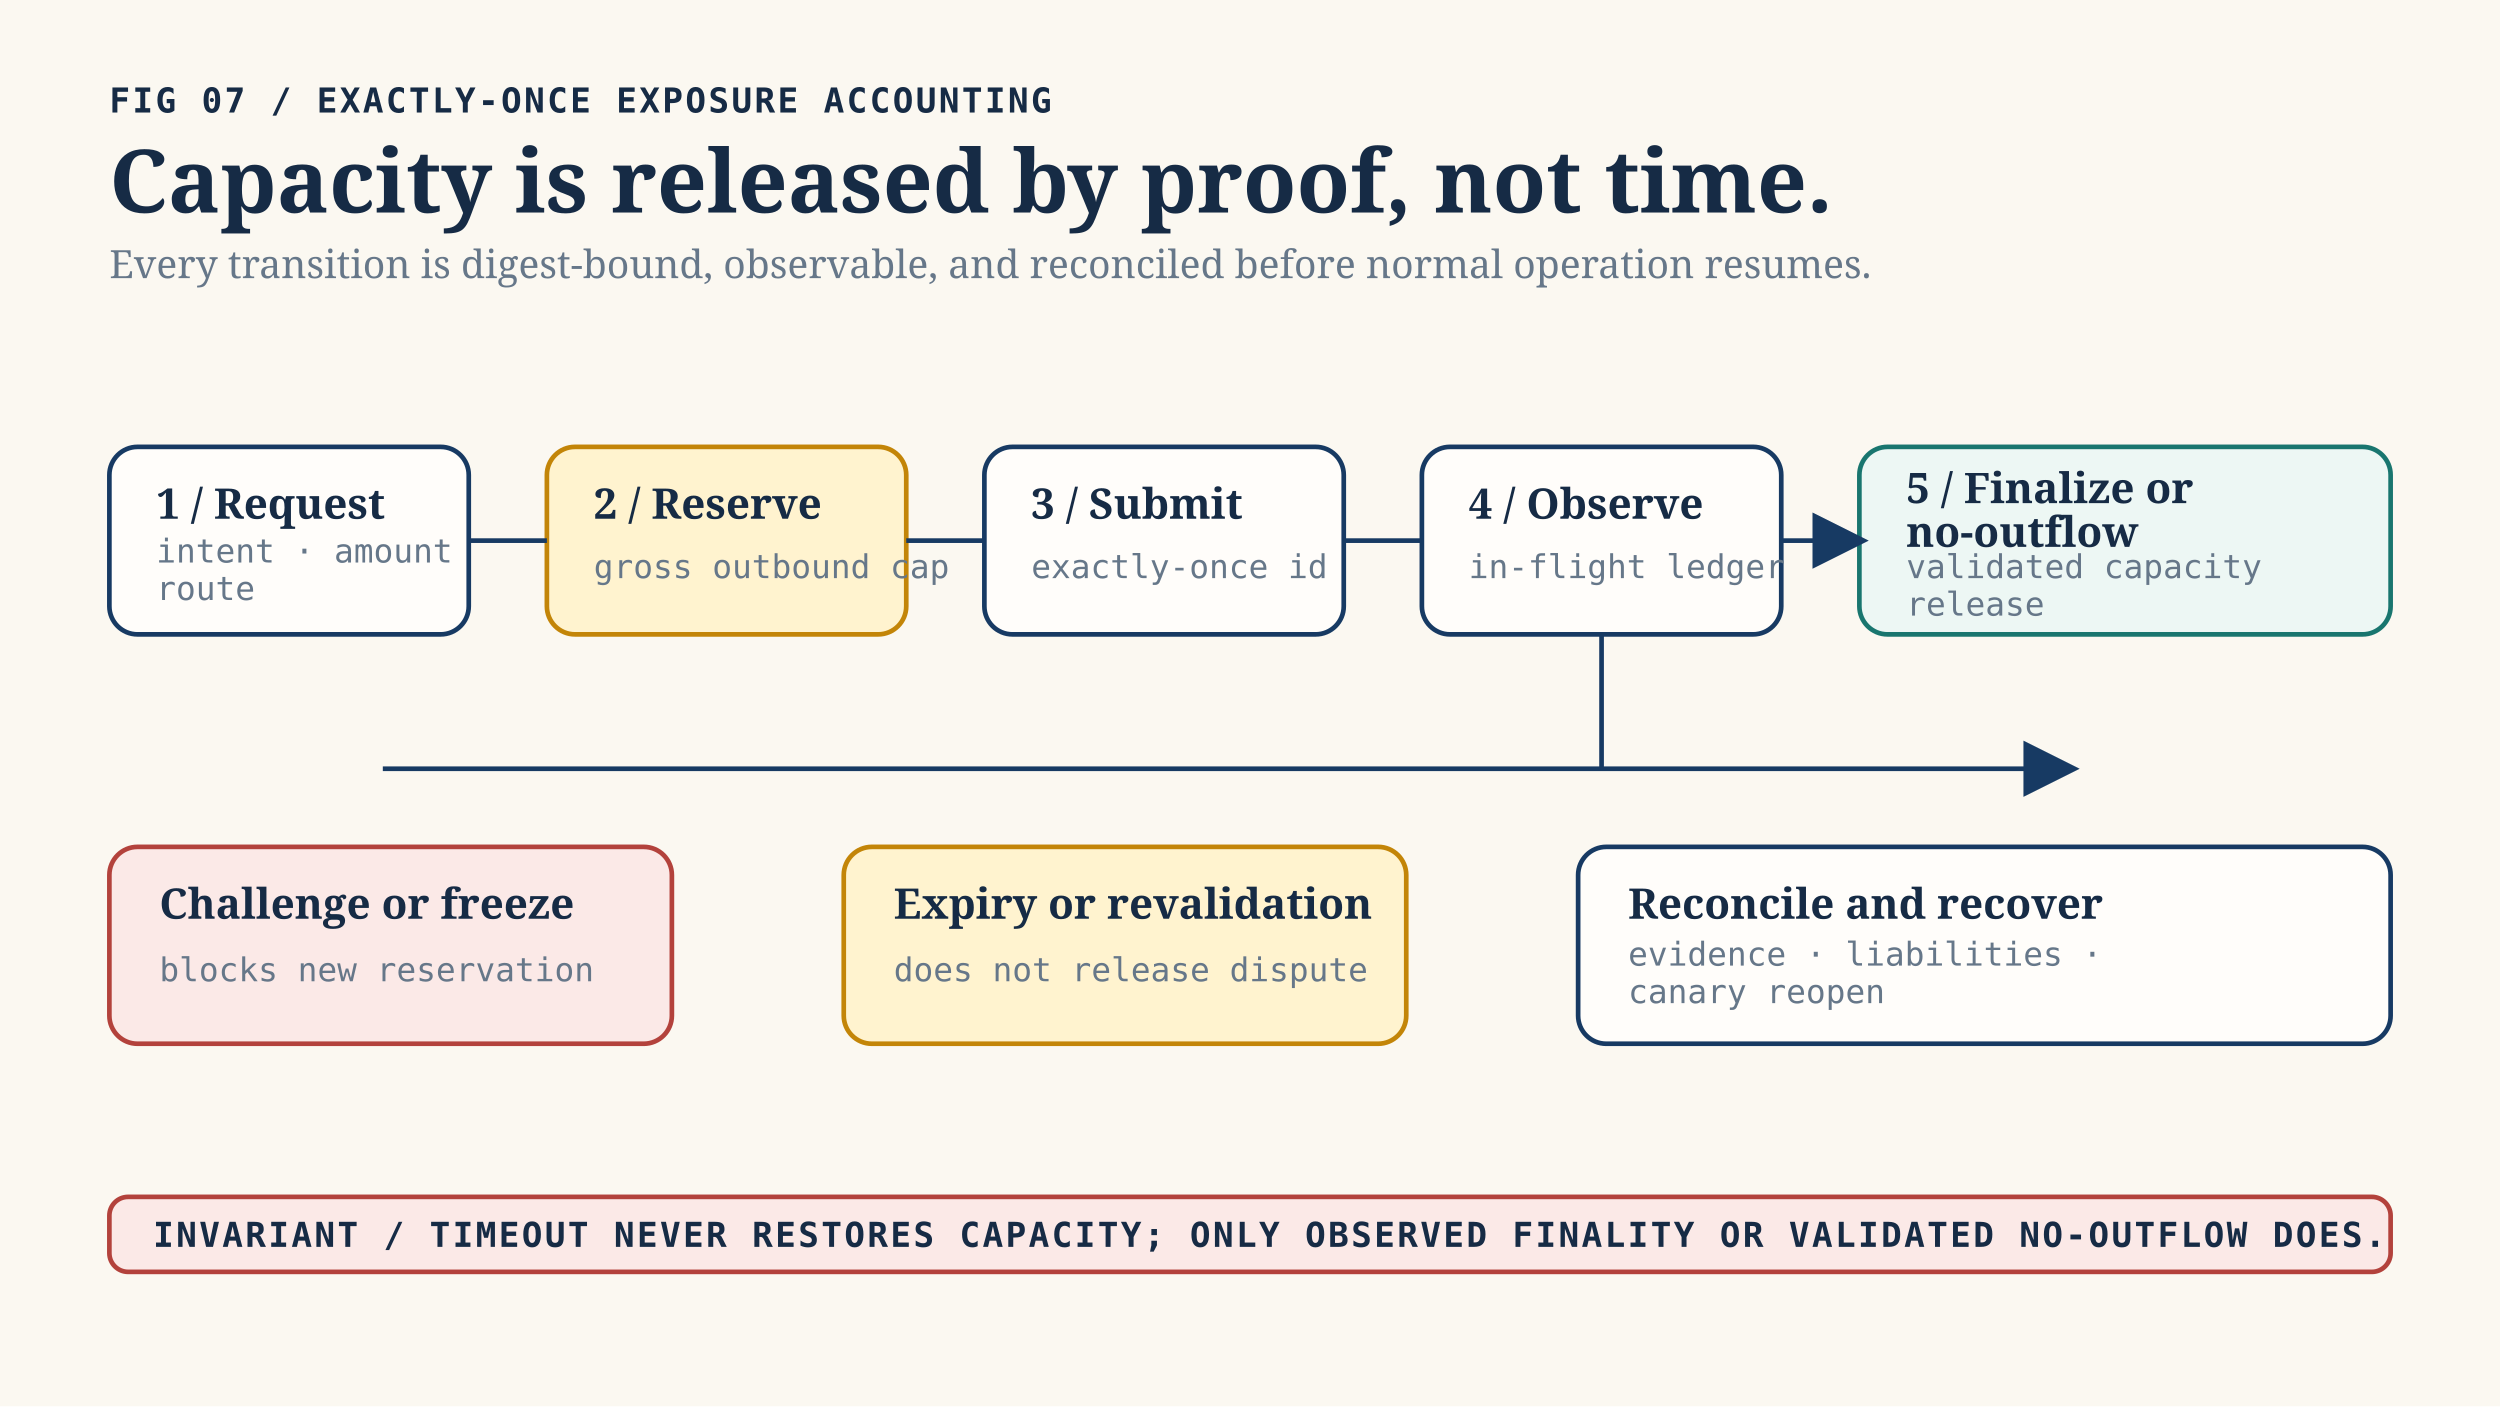
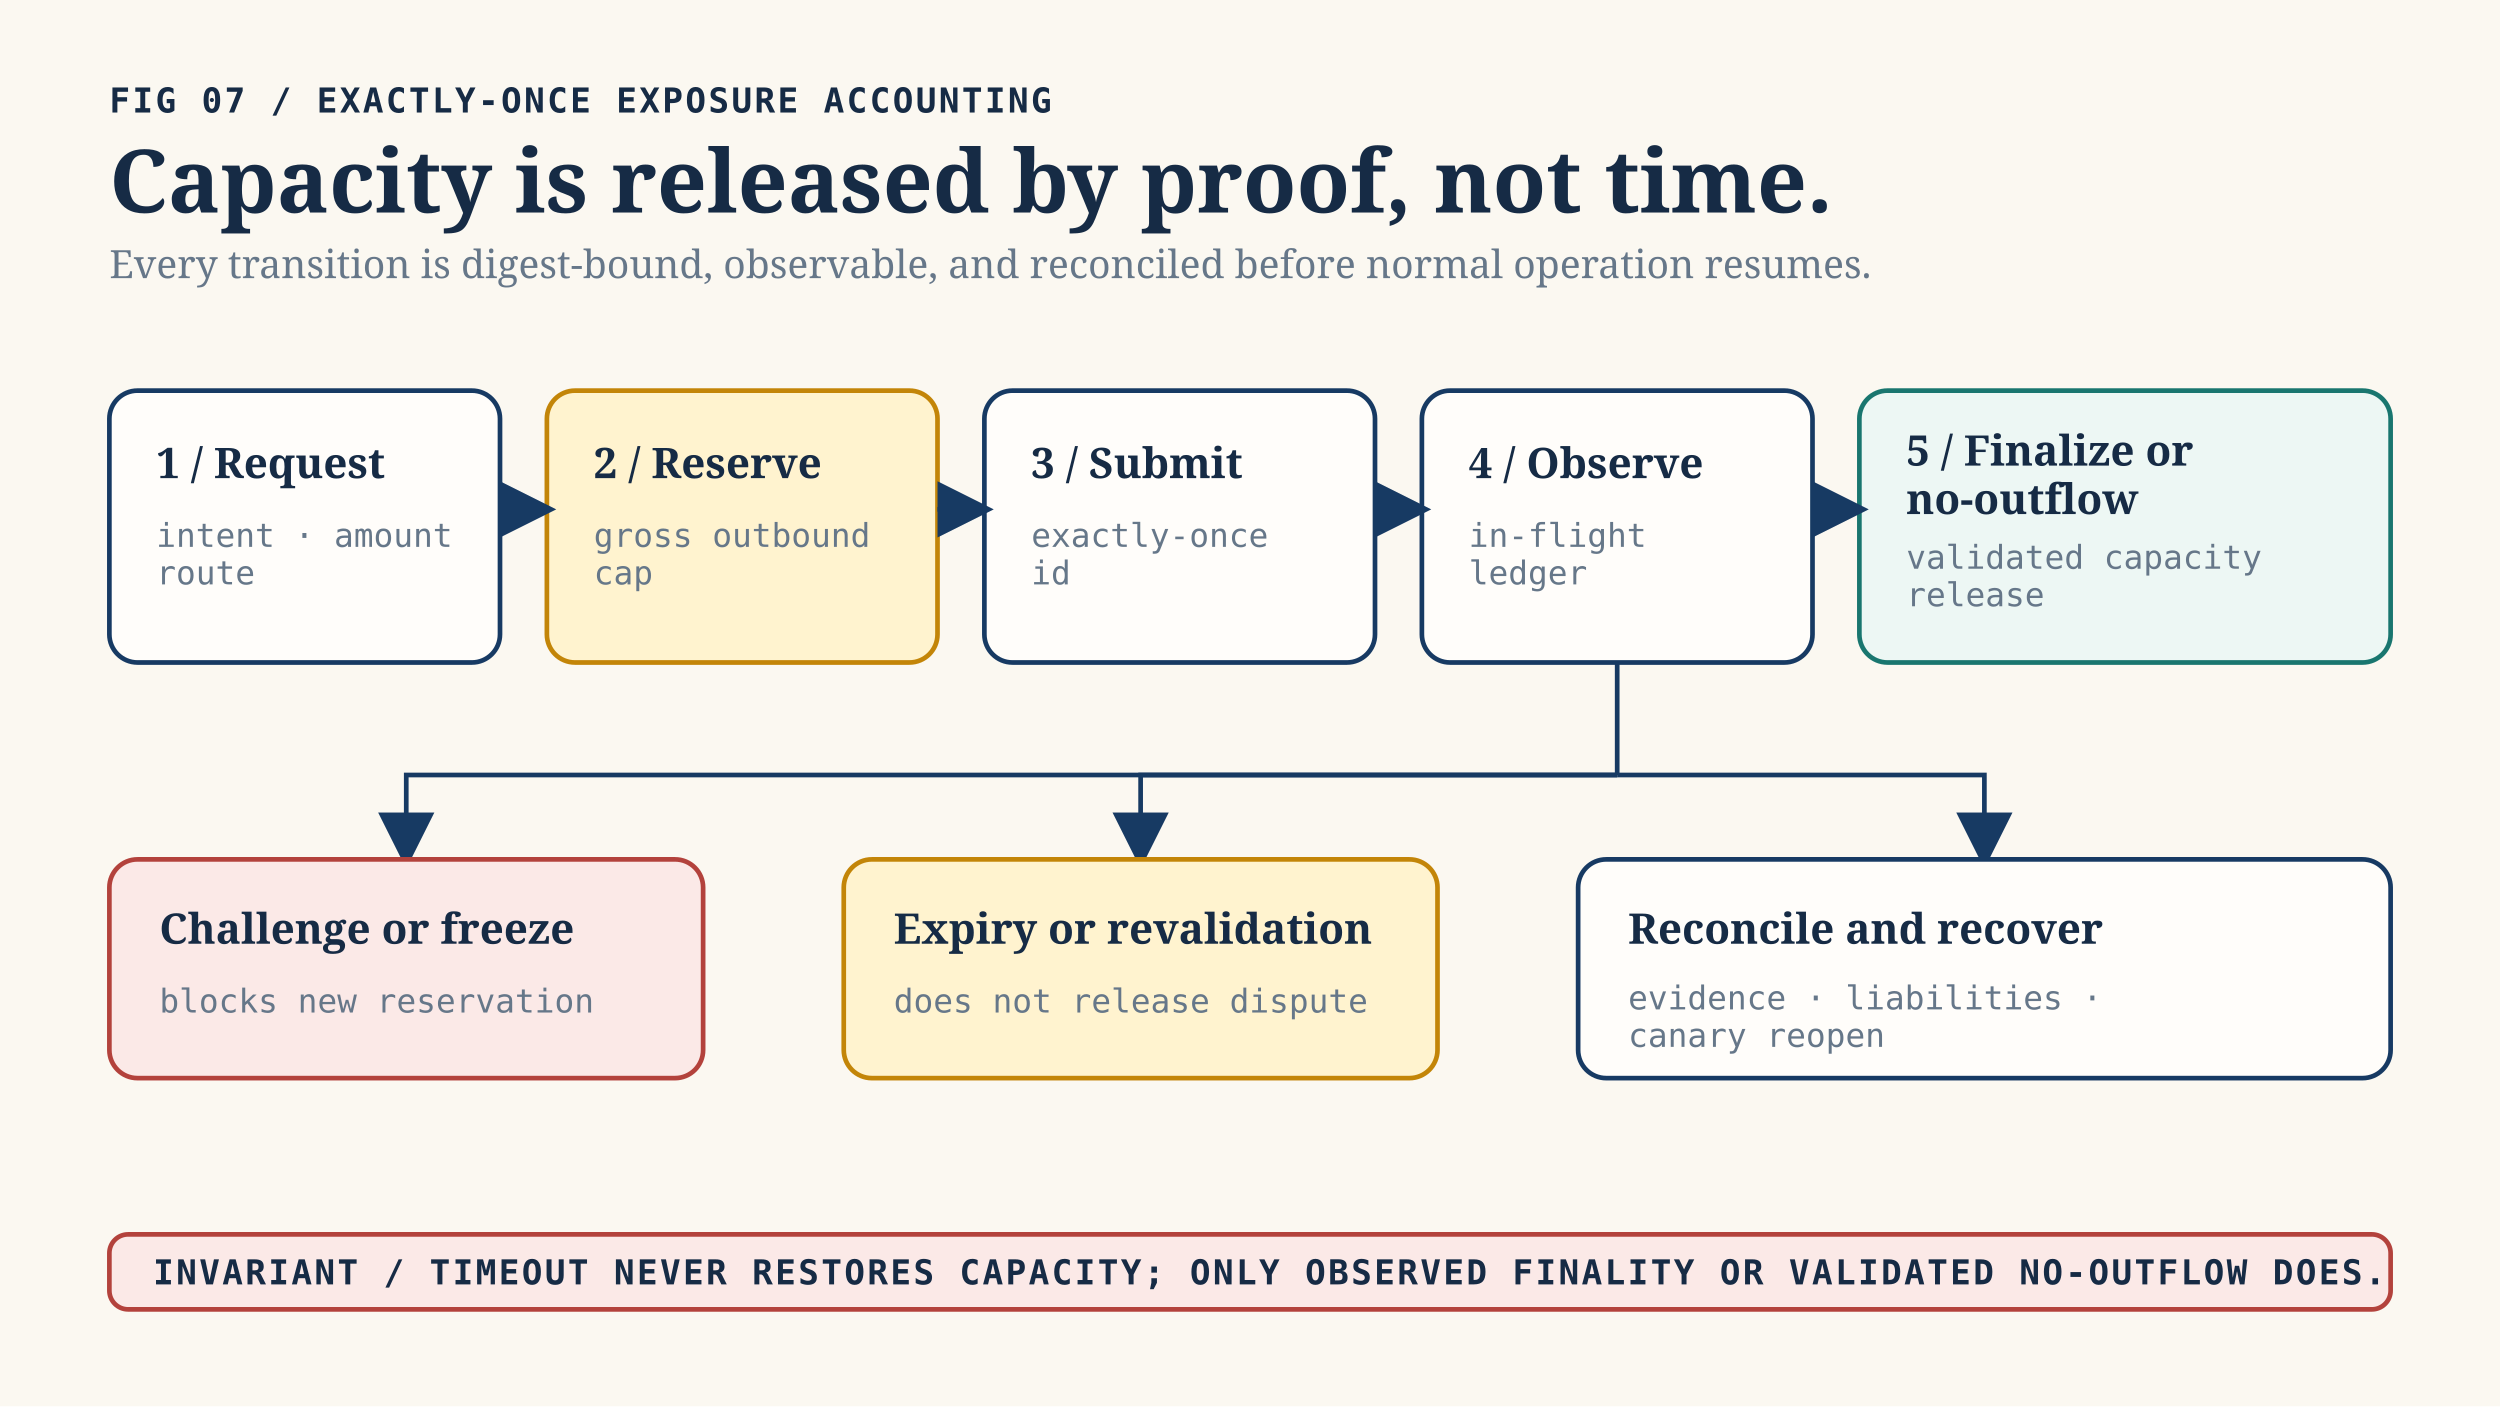
<svg xmlns="http://www.w3.org/2000/svg" width="1600" height="900" viewBox="0 0 1600 900" role="img" aria-labelledby="title desc">
  <defs>
    <style>.ink{fill:#162b45}.muted{fill:#667789}.h{font:700 56px Georgia,serif}.t{font:700 27px Georgia,serif}.b{font:25px Georgia,serif}.k{font:700 22px ui-monospace,Consolas,monospace;letter-spacing:1.5px}.x{font:21px ui-monospace,Consolas,monospace}.navy{fill:#fffdfa;stroke:#173a63;stroke-width:3}.teal{fill:#edf7f4;stroke:#19766f;stroke-width:3}.gold{fill:#fff3cf;stroke:#c38508;stroke-width:3}.red{fill:#fbe9e7;stroke:#b3423c;stroke-width:3}</style>
    <marker id="arrow" markerWidth="12" markerHeight="12" refX="10" refY="6" orient="auto">
      <path d="M0,0 L12,6 L0,12 Z" fill="#173a63" />
    </marker>
  </defs>
  <rect width="1600" height="900" fill="#fbf8f1" />
  <text x="70" y="72" class="k ink">FIG 07 / EXACTLY-ONCE EXPOSURE ACCOUNTING</text>
  <text x="70" y="136" class="h ink">Capacity is released by proof, not time.</text>
  <text x="70" y="178" class="b muted">Every transition is digest-bound, observable, and reconciled before normal operation resumes.</text>
  <g>
-     <rect x="70" y="286" width="230" height="120" rx="18" class="navy" />
-     <text x="100" y="332" class="t ink">1 / Request</text>
-     <text x="100" y="360" class="x muted">
+     <rect x="70" y="250" width="250" height="174" rx="18" class="navy" />
+     <text x="100" y="306" class="t ink">1 / Request</text>
+     <text x="100" y="350" class="x muted">
      <tspan x="100">intent · amount</tspan>
      <tspan x="100" dy="24">route</tspan>
    </text>
-     <rect x="350" y="286" width="230" height="120" rx="18" class="gold" />
-     <text x="380" y="332" class="t ink">2 / Reserve</text>
-     <text x="380" y="370" class="x muted">gross outbound cap</text>
-     <rect x="630" y="286" width="230" height="120" rx="18" class="navy" />
-     <text x="660" y="332" class="t ink">3 / Submit</text>
-     <text x="660" y="370" class="x muted">exactly-once id</text>
-     <rect x="910" y="286" width="230" height="120" rx="18" class="navy" />
-     <text x="940" y="332" class="t ink">4 / Observe</text>
-     <text x="940" y="370" class="x muted">in-flight ledger</text>
-     <rect x="1190" y="286" width="340" height="120" rx="18" class="teal" />
-     <text x="1220" y="322" class="t ink">
+     <rect x="350" y="250" width="250" height="174" rx="18" class="gold" />
+     <text x="380" y="306" class="t ink">2 / Reserve</text>
+     <text x="380" y="350" class="x muted">
+       <tspan x="380">gross outbound</tspan>
+       <tspan x="380" dy="24">cap</tspan>
+     </text>
+     <rect x="630" y="250" width="250" height="174" rx="18" class="navy" />
+     <text x="660" y="306" class="t ink">3 / Submit</text>
+     <text x="660" y="350" class="x muted">
+       <tspan x="660">exactly-once</tspan>
+       <tspan x="660" dy="24">id</tspan>
+     </text>
+     <rect x="910" y="250" width="250" height="174" rx="18" class="navy" />
+     <text x="940" y="306" class="t ink">4 / Observe</text>
+     <text x="940" y="350" class="x muted">
+       <tspan x="940">in-flight</tspan>
+       <tspan x="940" dy="24">ledger</tspan>
+     </text>
+     <rect x="1190" y="250" width="340" height="174" rx="18" class="teal" />
+     <text x="1220" y="298" class="t ink">
      <tspan x="1220">5 / Finalize or</tspan>
-       <tspan x="1220" dy="28">no-outflow</tspan>
+       <tspan x="1220" dy="31">no-outflow</tspan>
    </text>
-     <text x="1220" y="370" class="x muted">
+     <text x="1220" y="364" class="x muted">
      <tspan x="1220">validated capacity</tspan>
      <tspan x="1220" dy="24">release</tspan>
    </text>
  </g>
-   <path d="M300 346H350 M580 346H630 M860 346H910 M1140 346H1190" fill="none" stroke="#173a63" stroke-width="3" marker-end="url(#arrow)" />
-   <path d="M1025 406V492 M1025 492H245 M1025 492H720 M1025 492H1325" fill="none" stroke="#173a63" stroke-width="3" marker-end="url(#arrow)" />
-   <rect x="70" y="542" width="360" height="126" rx="18" class="red" />
-   <text x="102" y="588" class="t ink">Challenge or freeze</text>
-   <text x="102" y="628" class="x muted">blocks new reservation</text>
-   <rect x="540" y="542" width="360" height="126" rx="18" class="gold" />
-   <text x="572" y="588" class="t ink">Expiry or revalidation</text>
-   <text x="572" y="628" class="x muted">does not release dispute</text>
-   <rect x="1010" y="542" width="520" height="126" rx="18" class="navy" />
-   <text x="1042" y="588" class="t ink">Reconcile and recover</text>
-   <text x="1042" y="618" class="x muted">
+   <path d="M320 326H350" fill="none" stroke="#173a63" stroke-width="3" marker-end="url(#arrow)" />
+   <path d="M600 326H630" fill="none" stroke="#173a63" stroke-width="3" marker-end="url(#arrow)" />
+   <path d="M880 326H910" fill="none" stroke="#173a63" stroke-width="3" marker-end="url(#arrow)" />
+   <path d="M1160 326H1190" fill="none" stroke="#173a63" stroke-width="3" marker-end="url(#arrow)" />
+   <path d="M1035 424V496" fill="none" stroke="#173a63" stroke-width="3" />
+   <path d="M1035 496H260V550" fill="none" stroke="#173a63" stroke-width="3" marker-end="url(#arrow)" />
+   <path d="M1035 496H730V550" fill="none" stroke="#173a63" stroke-width="3" marker-end="url(#arrow)" />
+   <path d="M1035 496H1270V550" fill="none" stroke="#173a63" stroke-width="3" marker-end="url(#arrow)" />
+   <rect x="70" y="550" width="380" height="140" rx="18" class="red" />
+   <text x="102" y="604" class="t ink">Challenge or freeze</text>
+   <text x="102" y="648" class="x muted">blocks new reservation</text>
+   <rect x="540" y="550" width="380" height="140" rx="18" class="gold" />
+   <text x="572" y="604" class="t ink">Expiry or revalidation</text>
+   <text x="572" y="648" class="x muted">does not release dispute</text>
+   <rect x="1010" y="550" width="520" height="140" rx="18" class="navy" />
+   <text x="1042" y="604" class="t ink">Reconcile and recover</text>
+   <text x="1042" y="646" class="x muted">
    <tspan x="1042">evidence · liabilities ·</tspan>
    <tspan x="1042" dy="24">canary reopen</tspan>
  </text>
-   <rect x="70" y="766" width="1460" height="48" rx="12" class="red" />
-   <text x="98" y="798" class="k ink">INVARIANT / TIMEOUT NEVER RESTORES CAPACITY; ONLY OBSERVED FINALITY OR VALIDATED NO-OUTFLOW DOES.</text>
+   <rect x="70" y="790" width="1460" height="48" rx="12" class="red" />
+   <text x="98" y="822" class="k ink">INVARIANT / TIMEOUT NEVER RESTORES CAPACITY; ONLY OBSERVED FINALITY OR VALIDATED NO-OUTFLOW DOES.</text>
</svg>
